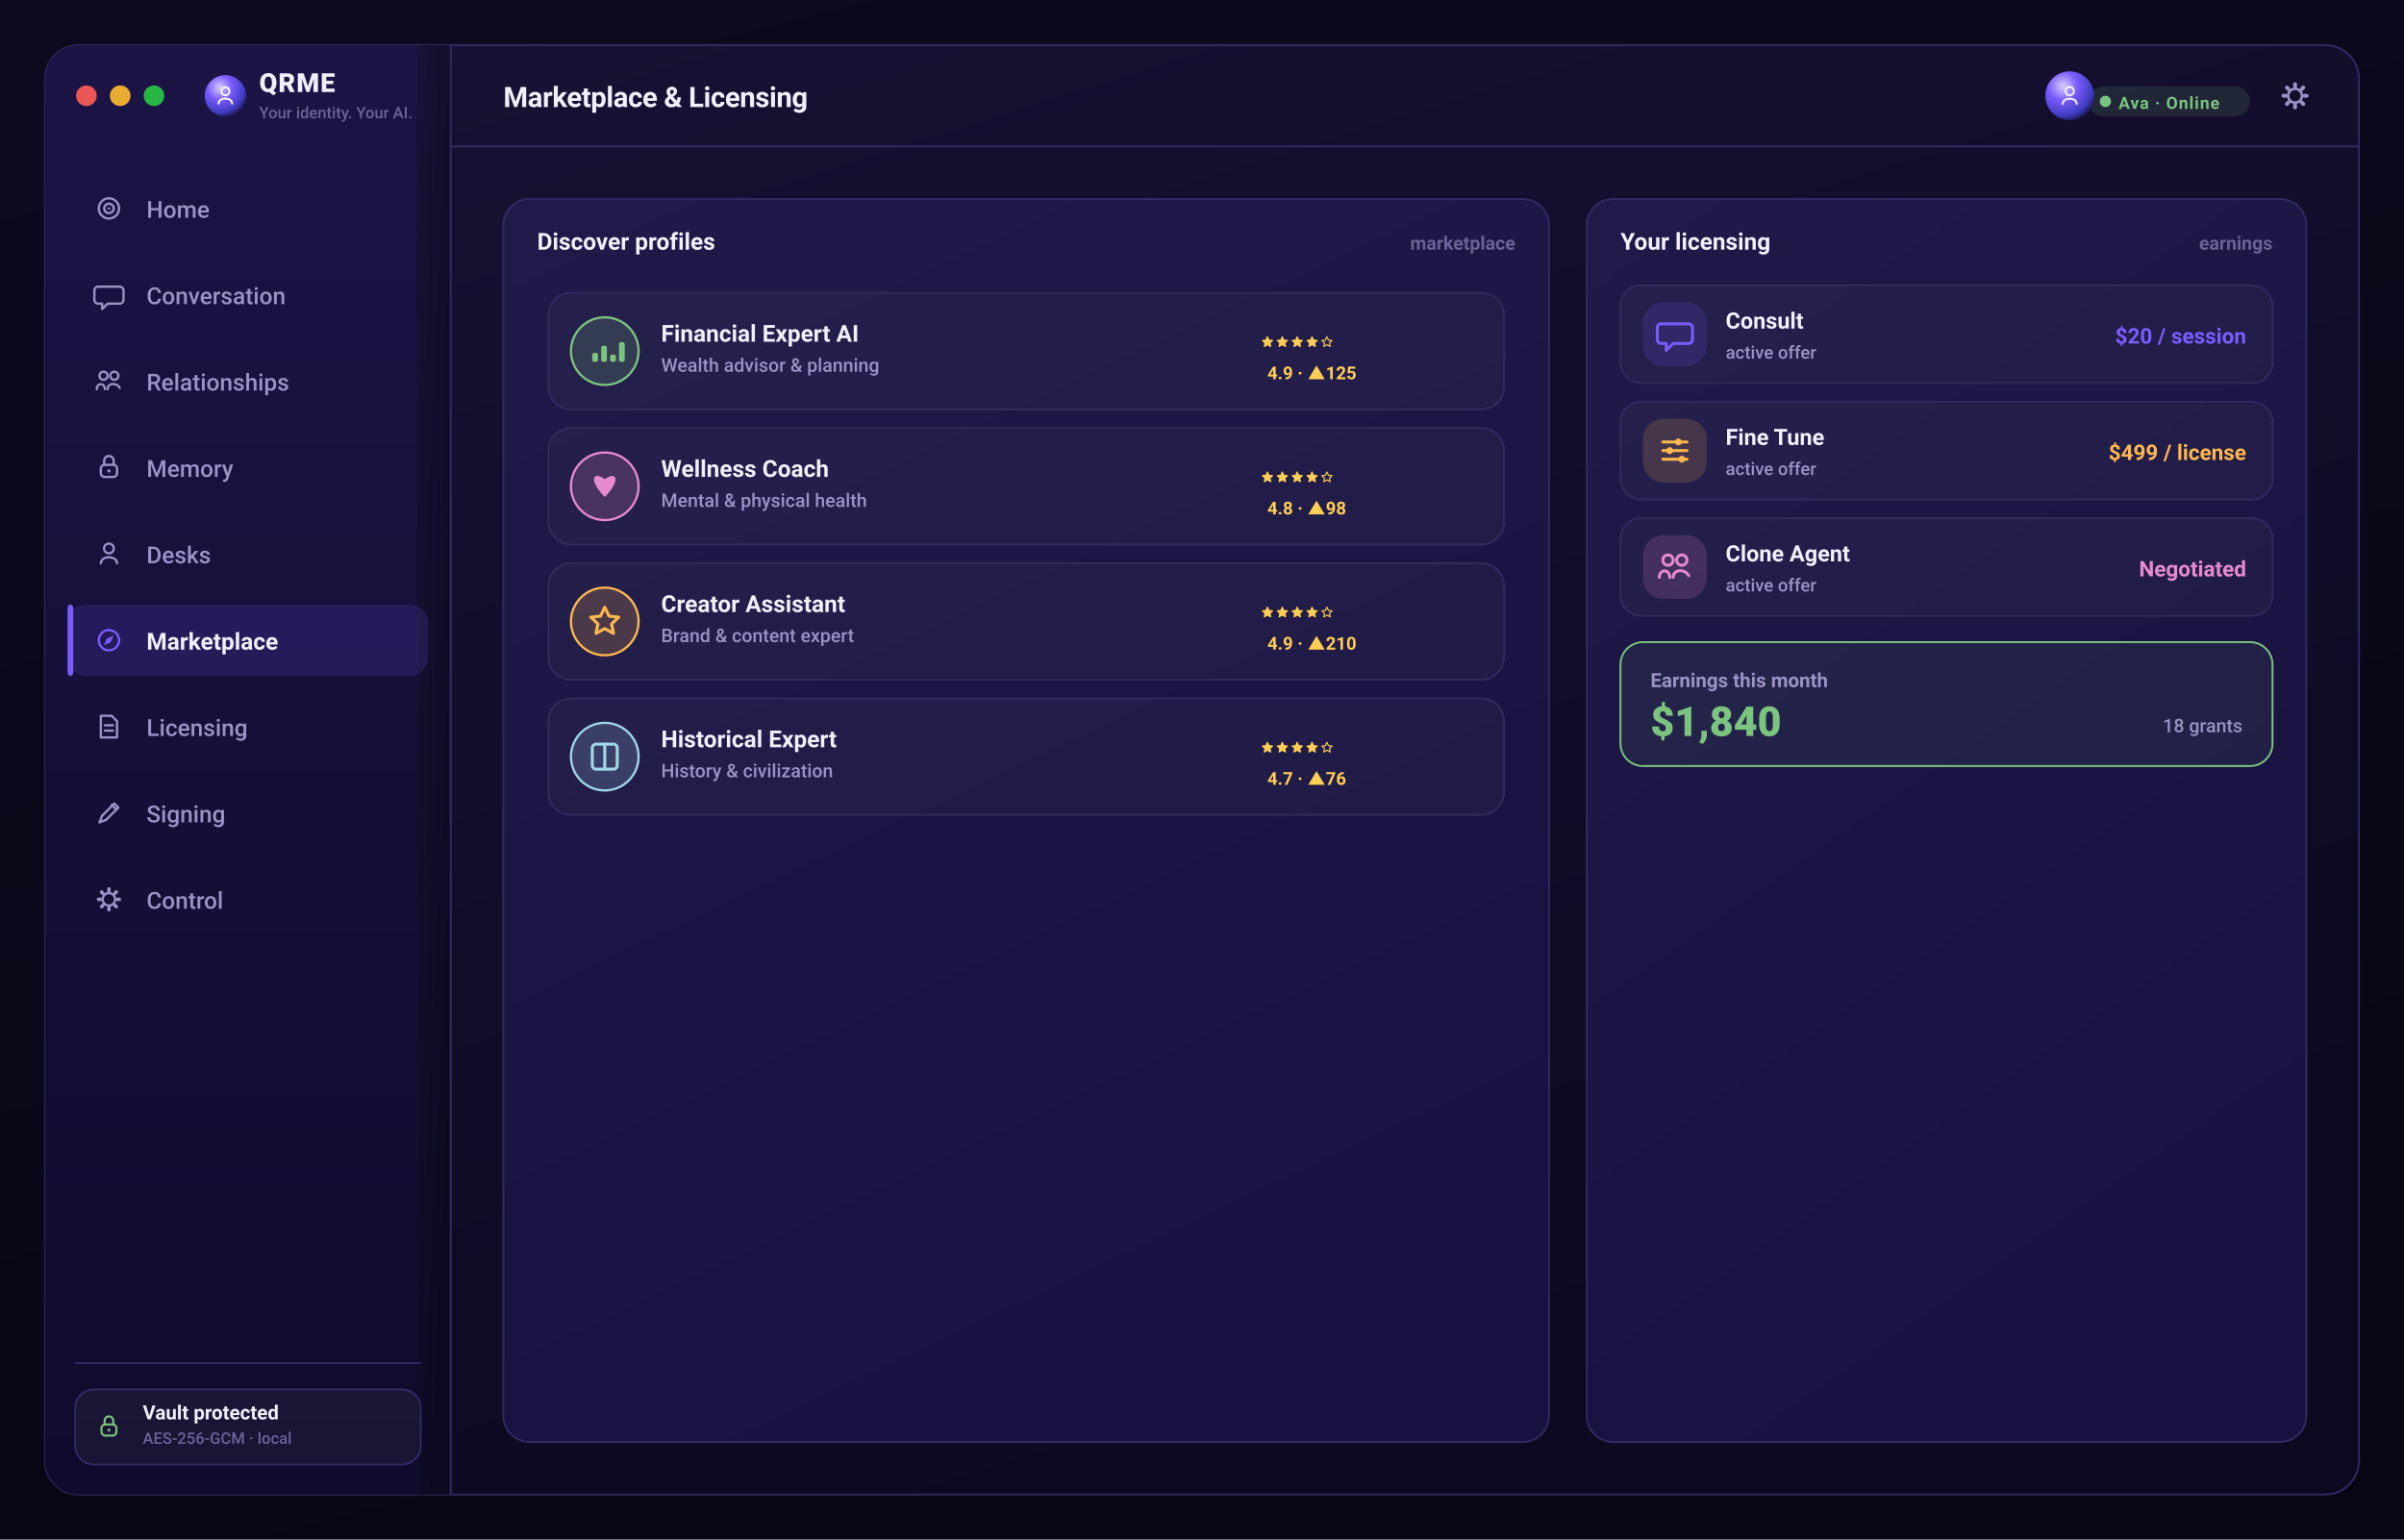
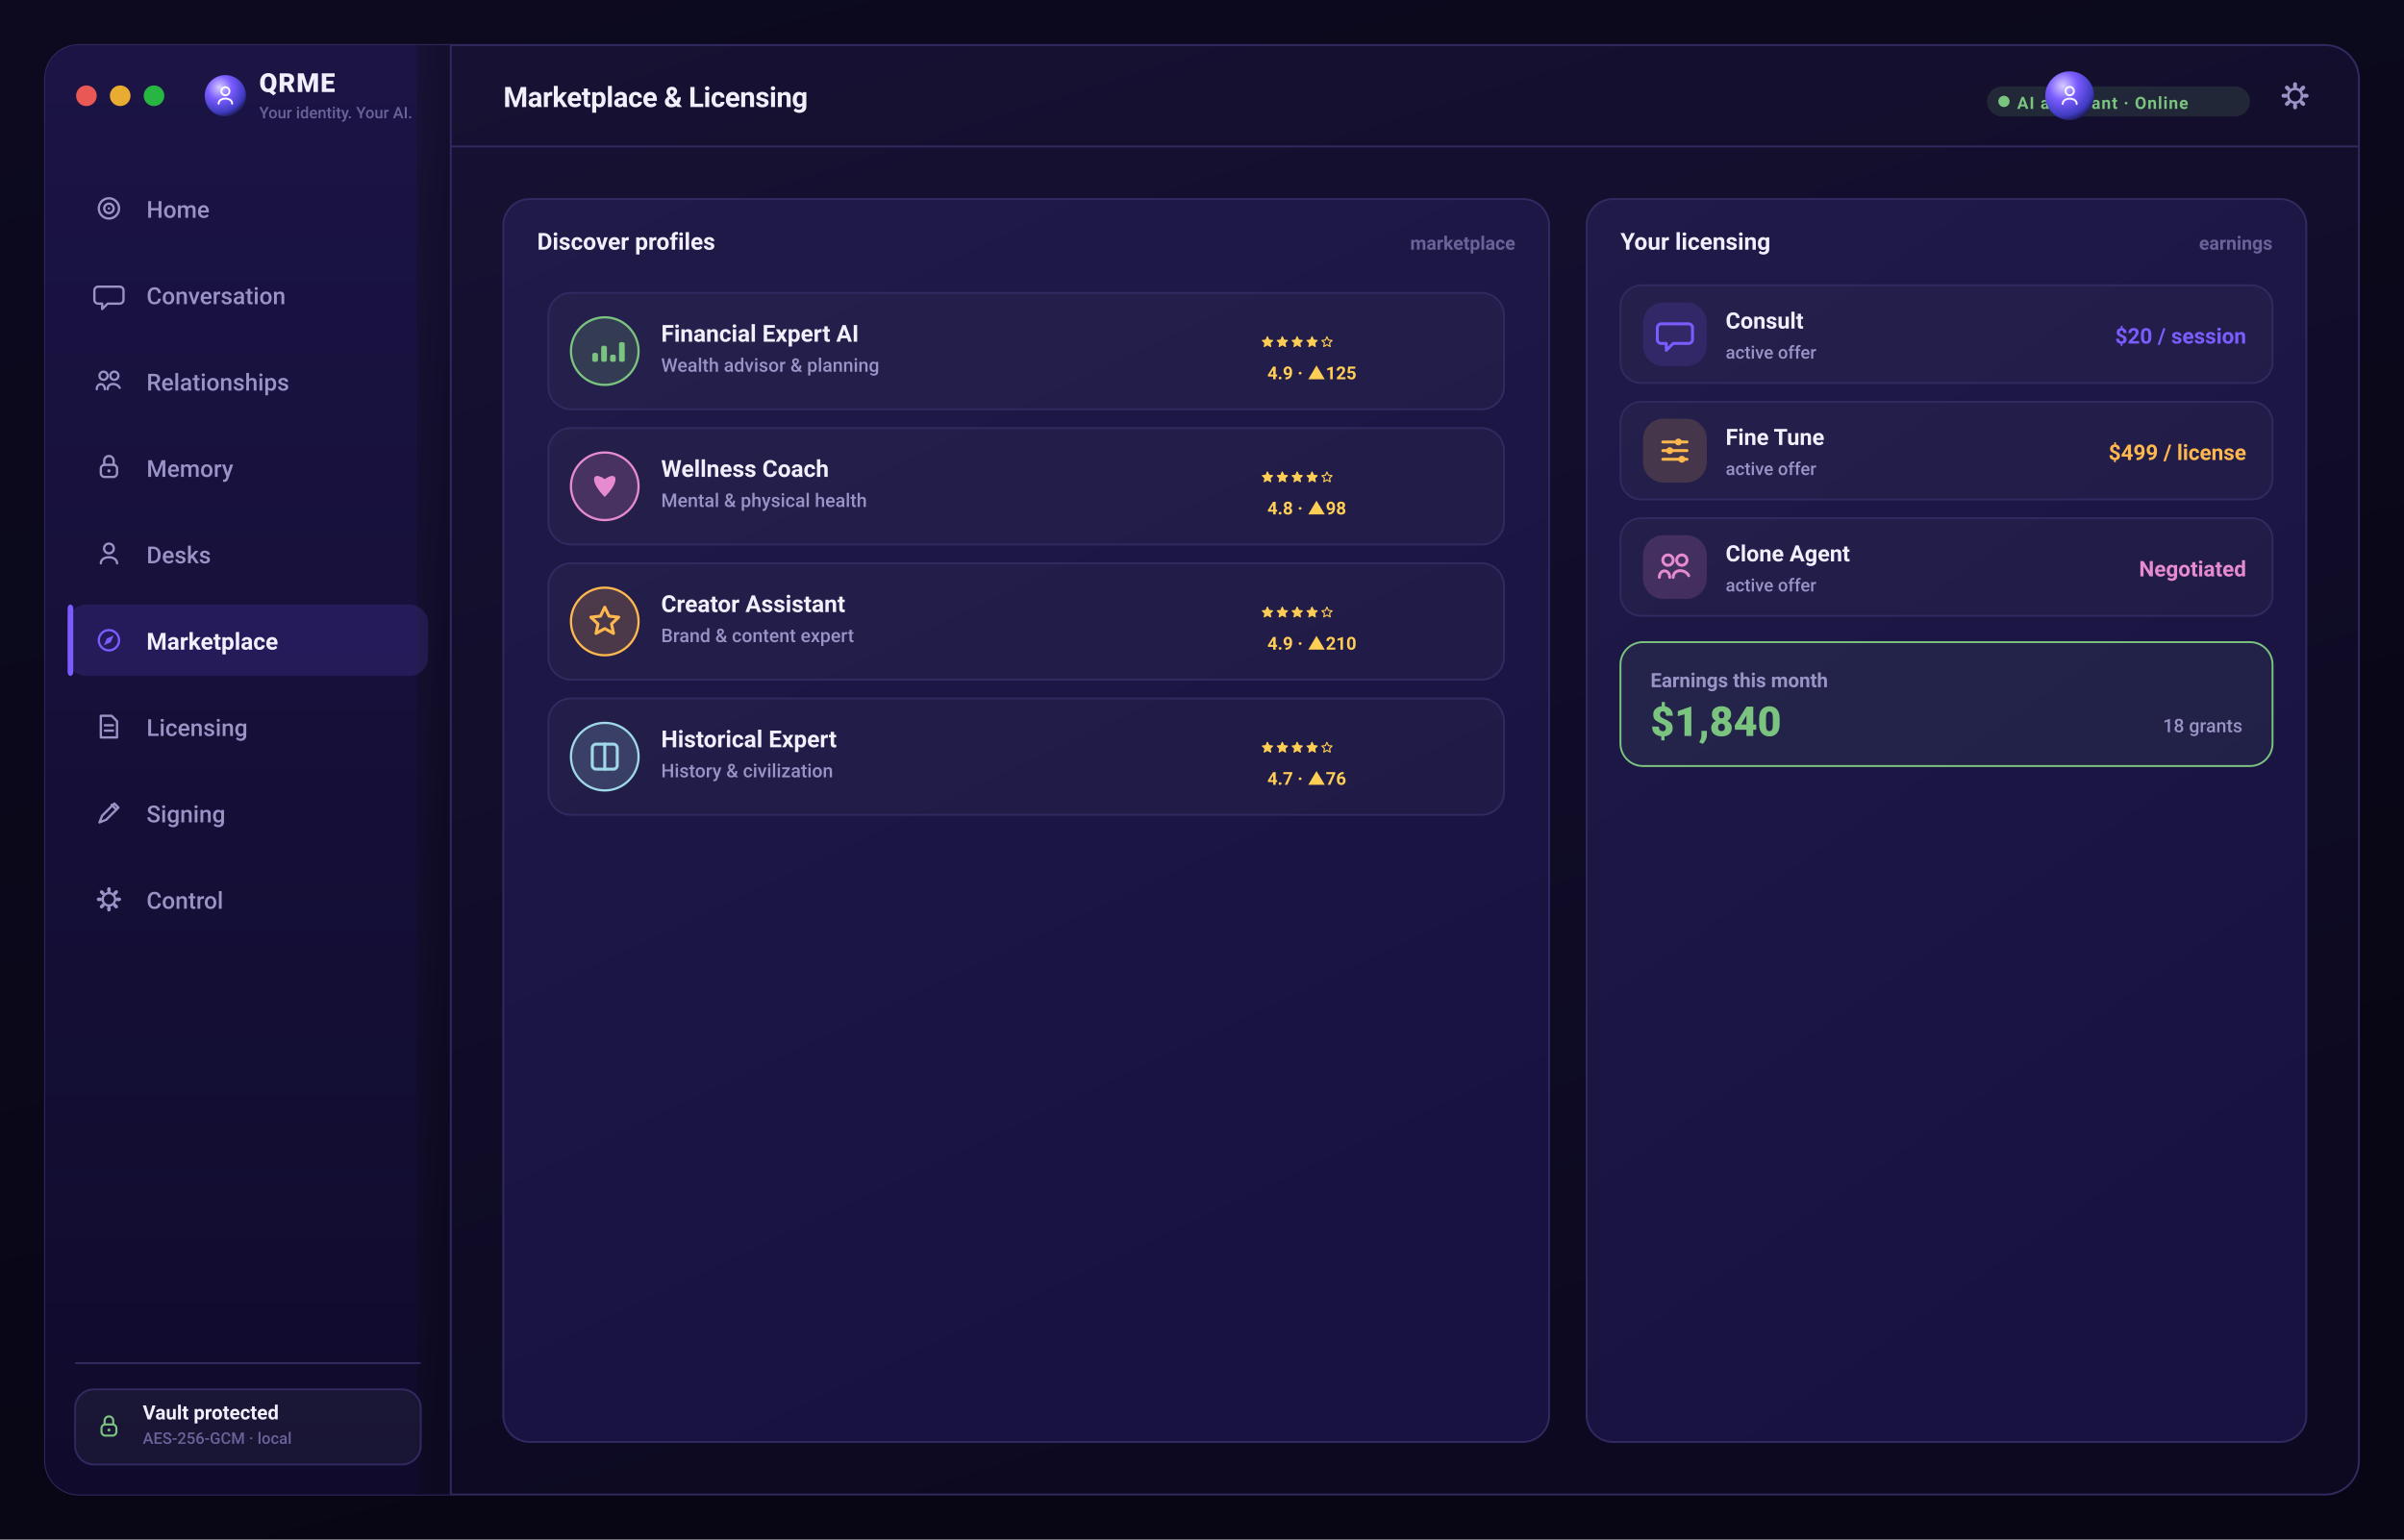
<svg xmlns="http://www.w3.org/2000/svg" width="1280" height="820" viewBox="0 0 1280 820" role="img" aria-label="QRME — Marketplace &amp; Licensing">
  <defs>
    <linearGradient id="gPage" x1="0" y1="0" x2="0.4" y2="1">
      <stop offset="0" stop-color="#0d0a20" />
      <stop offset="1" stop-color="#080614" />
    </linearGradient>
    <linearGradient id="gScr" x1="0" y1="0" x2="0.5" y2="1">
      <stop offset="0" stop-color="#181235" />
      <stop offset="1" stop-color="#0c0920" />
    </linearGradient>
    <linearGradient id="gSide" x1="0" y1="0" x2="0" y2="1">
      <stop offset="0" stop-color="#1b1445" />
      <stop offset="1" stop-color="#100b2c" />
    </linearGradient>
    <linearGradient id="gCard" x1="0" y1="0" x2="0.4" y2="1">
      <stop offset="0" stop-color="#201a48" />
      <stop offset="1" stop-color="#181240" />
    </linearGradient>
    <linearGradient id="gBrand" x1="0" y1="0" x2="1" y2="0">
      <stop offset="0" stop-color="#7b5cff" />
      <stop offset="1" stop-color="#9d7bff" />
    </linearGradient>
    <linearGradient id="gAmber" x1="0" y1="0" x2="1" y2="0">
      <stop offset="0" stop-color="#ffb84d" />
      <stop offset="1" stop-color="#ffd27a" />
    </linearGradient>
    <radialGradient id="orb" cx="36%" cy="30%" r="78%">
      <stop offset="0" stop-color="#d9ccff" />
      <stop offset="38%" stop-color="#7b5cff" />
      <stop offset="78%" stop-color="#3f3bc0" />
      <stop offset="100%" stop-color="#140f34" />
    </radialGradient>
  </defs>
  <rect x="0.0" y="0.0" width="1280.0" height="820.0" rx="0" fill="url(#gPage)" />
  <rect x="24" y="24" width="1232" height="772" rx="18" fill="url(#gScr)" stroke="#302a60" stroke-width="1" />
  <rect x="24.0" y="24.0" width="216.0" height="772.0" rx="18" fill="url(#gSide)" />
  <rect x="222.0" y="24.0" width="18.0" height="772.0" rx="0" fill="url(#gScr)" />
  <line x1="240" y1="24" x2="240" y2="796" stroke="#302a60" stroke-width="1" />
  <line x1="240" y1="78" x2="1256" y2="78" stroke="#302a60" stroke-width="1" />
  <circle cx="46" cy="51" r="5.5" fill="#ff5f57" opacity="0.9" />
  <circle cx="64" cy="51" r="5.5" fill="#febc2e" opacity="0.9" />
  <circle cx="82" cy="51" r="5.5" fill="#28c840" opacity="0.9" />
  <circle cx="120" cy="51" r="11" fill="url(#orb)" />
  <circle cx="120" cy="48.6" r="2.16" fill="none" stroke="rgba(255,255,255,0.95)" stroke-width="1.02" stroke-linecap="round" stroke-linejoin="round" />
  <path d="M116.4 55.2 c0 -3.6 7.2 -3.6 7.2 0" fill="none" stroke="rgba(255,255,255,0.95)" stroke-width="1.02" stroke-linecap="round" stroke-linejoin="round" />
  <text x="138.0" y="49.0" font-family="-apple-system,BlinkMacSystemFont,'SF Pro Display','SF Pro Text','Segoe UI',Roboto,system-ui,sans-serif" font-size="14" font-weight="800" fill="#f2effc" text-anchor="start" letter-spacing="0.5">QRME</text>
  <text x="138.0" y="63.0" font-family="-apple-system,BlinkMacSystemFont,'SF Pro Display','SF Pro Text','Segoe UI',Roboto,system-ui,sans-serif" font-size="8.5" font-weight="500" fill="#6a6399" text-anchor="start">Your identity. Your AI.</text>
  <text x="268.0" y="57.0" font-family="-apple-system,BlinkMacSystemFont,'SF Pro Display','SF Pro Text','Segoe UI',Roboto,system-ui,sans-serif" font-size="15" font-weight="700" fill="#f2effc" text-anchor="start" letter-spacing="-0.2">Marketplace &amp; Licensing</text>
  <rect x="1220.96" y="43.8" width="2.08" height="3.2" rx="1" transform="rotate(0 1222 51)" fill="#9a93c6" />
  <rect x="1220.96" y="43.8" width="2.08" height="3.2" rx="1" transform="rotate(45 1222 51)" fill="#9a93c6" />
  <rect x="1220.96" y="43.8" width="2.08" height="3.2" rx="1" transform="rotate(90 1222 51)" fill="#9a93c6" />
  <rect x="1220.96" y="43.8" width="2.08" height="3.2" rx="1" transform="rotate(135 1222 51)" fill="#9a93c6" />
  <rect x="1220.96" y="43.8" width="2.08" height="3.2" rx="1" transform="rotate(180 1222 51)" fill="#9a93c6" />
  <rect x="1220.96" y="43.8" width="2.08" height="3.2" rx="1" transform="rotate(225 1222 51)" fill="#9a93c6" />
  <rect x="1220.96" y="43.8" width="2.08" height="3.2" rx="1" transform="rotate(270 1222 51)" fill="#9a93c6" />
  <rect x="1220.96" y="43.8" width="2.08" height="3.2" rx="1" transform="rotate(315 1222 51)" fill="#9a93c6" />
  <circle cx="1222" cy="51" r="3.68" fill="none" stroke="#9a93c6" stroke-width="1.36" stroke-linecap="round" stroke-linejoin="round" />
-   <rect x="1112.0" y="46.0" width="86.0" height="16.0" rx="8" fill="rgba(123,196,127,0.14)" />
-   <circle cx="1121.0" cy="54" r="3" fill="#7bc47f" />
-   <text x="1128.0" y="58.0" font-family="-apple-system,BlinkMacSystemFont,'SF Pro Display','SF Pro Text','Segoe UI',Roboto,system-ui,sans-serif" font-size="9" font-weight="700" fill="#7bc47f" text-anchor="start" letter-spacing="0.5">Ava · Online</text>
+   <rect x="1058.0" y="46.0" width="140.0" height="16.0" rx="8" fill="rgba(123,196,127,0.14)" />
+   <circle cx="1067.0" cy="54" r="3" fill="#7bc47f" />
+   <text x="1074.0" y="58.0" font-family="-apple-system,BlinkMacSystemFont,'SF Pro Display','SF Pro Text','Segoe UI',Roboto,system-ui,sans-serif" font-size="9" font-weight="700" fill="#7bc47f" text-anchor="start" letter-spacing="0.5">AI assistant · Online</text>
  <circle cx="1102" cy="51" r="13" fill="url(#orb)" />
  <circle cx="1102" cy="48.52" r="2.232" fill="none" stroke="rgba(255,255,255,0.9)" stroke-width="1.05" stroke-linecap="round" stroke-linejoin="round" />
  <path d="M1098.28 55.34 c0 -3.72 7.44 -3.72 7.44 0" fill="none" stroke="rgba(255,255,255,0.9)" stroke-width="1.05" stroke-linecap="round" stroke-linejoin="round" />
  <circle cx="58" cy="111" r="5.4" fill="none" stroke="#9a93c6" stroke-width="1.22" stroke-linecap="round" stroke-linejoin="round" />
  <circle cx="58" cy="111" r="2.52" fill="none" stroke="#9a93c6" stroke-width="1.22" stroke-linecap="round" stroke-linejoin="round" />
  <circle cx="58" cy="111" r="0.648" fill="#9a93c6" />
  <text x="78.0" y="116.0" font-family="-apple-system,BlinkMacSystemFont,'SF Pro Display','SF Pro Text','Segoe UI',Roboto,system-ui,sans-serif" font-size="12.5" font-weight="500" fill="#9a93c6" text-anchor="start">Home</text>
  <path d="M52.24 152.68 h11.52 a2 2 0 0 1 2 2 v5.04 a2 2 0 0 1 -2 2 h-6.48 l-2.88 2.88 v-2.88 h-2.16 a2 2 0 0 1 -2 -2 v-5.04 a2 2 0 0 1 2 -2 Z" fill="none" stroke="#9a93c6" stroke-width="1.22" stroke-linecap="round" stroke-linejoin="round" />
  <text x="78.0" y="162.0" font-family="-apple-system,BlinkMacSystemFont,'SF Pro Display','SF Pro Text','Segoe UI',Roboto,system-ui,sans-serif" font-size="12.5" font-weight="500" fill="#9a93c6" text-anchor="start">Conversation</text>
  <circle cx="55.12" cy="200.12" r="2.16" fill="none" stroke="#9a93c6" stroke-width="1.22" stroke-linecap="round" stroke-linejoin="round" />
  <circle cx="60.88" cy="200.12" r="2.16" fill="none" stroke="#9a93c6" stroke-width="1.22" stroke-linecap="round" stroke-linejoin="round" />
  <path d="M51.52 207.32 c0 -3.6 4.32 -3.6 4.32 0 M57.28 207.32 c0 -3.6 5.04 -3.6 6.48 -0.72" fill="none" stroke="#9a93c6" stroke-width="1.22" stroke-linecap="round" stroke-linejoin="round" />
  <text x="78.0" y="208.0" font-family="-apple-system,BlinkMacSystemFont,'SF Pro Display','SF Pro Text','Segoe UI',Roboto,system-ui,sans-serif" font-size="12.5" font-weight="500" fill="#9a93c6" text-anchor="start">Relationships</text>
  <rect x="53.68" y="247.56" width="8.64" height="6.48" rx="2" fill="none" stroke="#9a93c6" stroke-width="1.22" stroke-linecap="round" stroke-linejoin="round" />
  <path d="M55.48 247.56 v-2.16 a2.52 2.52 0 0 1 5.04 0 v2.16" fill="none" stroke="#9a93c6" stroke-width="1.22" stroke-linecap="round" stroke-linejoin="round" />
  <circle cx="58" cy="250.8" r="0.864" fill="#9a93c6" />
  <text x="78.0" y="254.0" font-family="-apple-system,BlinkMacSystemFont,'SF Pro Display','SF Pro Text','Segoe UI',Roboto,system-ui,sans-serif" font-size="12.5" font-weight="500" fill="#9a93c6" text-anchor="start">Memory</text>
  <circle cx="58" cy="292.12" r="2.592" fill="none" stroke="#9a93c6" stroke-width="1.22" stroke-linecap="round" stroke-linejoin="round" />
  <path d="M53.68 300.04 c0 -4.32 8.64 -4.32 8.64 0" fill="none" stroke="#9a93c6" stroke-width="1.22" stroke-linecap="round" stroke-linejoin="round" />
  <text x="78.0" y="300.0" font-family="-apple-system,BlinkMacSystemFont,'SF Pro Display','SF Pro Text','Segoe UI',Roboto,system-ui,sans-serif" font-size="12.5" font-weight="500" fill="#9a93c6" text-anchor="start">Desks</text>
  <rect x="36.0" y="322.0" width="192.0" height="38.0" rx="10" fill="rgba(123,92,255,0.16)" />
  <rect x="36.0" y="322.0" width="3.0" height="38.0" rx="2" fill="#7b5cff" />
  <circle cx="58" cy="341" r="5.4" fill="none" stroke="#7b5cff" stroke-width="1.22" stroke-linecap="round" stroke-linejoin="round" />
  <path d="M60.52 338.48 l-1.584 3.6 -3.6 1.584 1.584 -3.6 Z" fill="#7b5cff" />
  <text x="78.0" y="346.0" font-family="-apple-system,BlinkMacSystemFont,'SF Pro Display','SF Pro Text','Segoe UI',Roboto,system-ui,sans-serif" font-size="12.5" font-weight="650" fill="#f2effc" text-anchor="start">Marketplace</text>
  <path d="M53.68 381.24 h5.76 l2.88 2.88 v8.64 h-8.64 Z" fill="none" stroke="#9a93c6" stroke-width="1.22" stroke-linecap="round" stroke-linejoin="round" />
  <path d="M55.84 386.28 h4.32 M55.84 389.16 h4.32" fill="none" stroke="#9a93c6" stroke-width="1.22" stroke-linecap="round" stroke-linejoin="round" />
  <text x="78.0" y="392.0" font-family="-apple-system,BlinkMacSystemFont,'SF Pro Display','SF Pro Text','Segoe UI',Roboto,system-ui,sans-serif" font-size="12.5" font-weight="500" fill="#9a93c6" text-anchor="start">Licensing</text>
  <path d="M52.96 438.04 l1.44 -3.6 6.48 -6.48 2.16 2.16 -6.48 6.48 -3.6 1.44 Z" fill="none" stroke="#9a93c6" stroke-width="1.22" stroke-linecap="round" stroke-linejoin="round" />
  <path d="M59.44 428.68 l2.16 2.16" fill="none" stroke="#9a93c6" stroke-width="1.22" stroke-linecap="round" stroke-linejoin="round" />
  <text x="78.0" y="438.0" font-family="-apple-system,BlinkMacSystemFont,'SF Pro Display','SF Pro Text','Segoe UI',Roboto,system-ui,sans-serif" font-size="12.5" font-weight="500" fill="#9a93c6" text-anchor="start">Signing</text>
  <rect x="57.064" y="472.52" width="1.872" height="2.88" rx="1" transform="rotate(0 58 479)" fill="#9a93c6" />
  <rect x="57.064" y="472.52" width="1.872" height="2.88" rx="1" transform="rotate(45 58 479)" fill="#9a93c6" />
  <rect x="57.064" y="472.52" width="1.872" height="2.88" rx="1" transform="rotate(90 58 479)" fill="#9a93c6" />
  <rect x="57.064" y="472.52" width="1.872" height="2.88" rx="1" transform="rotate(135 58 479)" fill="#9a93c6" />
  <rect x="57.064" y="472.52" width="1.872" height="2.88" rx="1" transform="rotate(180 58 479)" fill="#9a93c6" />
  <rect x="57.064" y="472.52" width="1.872" height="2.88" rx="1" transform="rotate(225 58 479)" fill="#9a93c6" />
  <rect x="57.064" y="472.52" width="1.872" height="2.88" rx="1" transform="rotate(270 58 479)" fill="#9a93c6" />
  <rect x="57.064" y="472.52" width="1.872" height="2.88" rx="1" transform="rotate(315 58 479)" fill="#9a93c6" />
  <circle cx="58" cy="479" r="3.312" fill="none" stroke="#9a93c6" stroke-width="1.22" stroke-linecap="round" stroke-linejoin="round" />
  <text x="78.0" y="484.0" font-family="-apple-system,BlinkMacSystemFont,'SF Pro Display','SF Pro Text','Segoe UI',Roboto,system-ui,sans-serif" font-size="12.5" font-weight="500" fill="#9a93c6" text-anchor="start">Control</text>
  <line x1="40" y1="726" x2="224" y2="726" stroke="#302a60" stroke-width="1" />
  <rect x="40.0" y="740.0" width="184.0" height="40.0" rx="10" fill="rgba(255,255,255,0.04)" stroke="#302a60" stroke-width="1" />
  <rect x="54.04" y="758.68" width="7.92" height="5.94" rx="2" fill="none" stroke="#7bc47f" stroke-width="1.12" stroke-linecap="round" stroke-linejoin="round" />
  <path d="M55.69 758.68 v-1.98 a2.31 2.31 0 0 1 4.62 0 v1.98" fill="none" stroke="#7bc47f" stroke-width="1.12" stroke-linecap="round" stroke-linejoin="round" />
  <circle cx="58" cy="761.65" r="0.792" fill="#7bc47f" />
  <text x="76.0" y="756.0" font-family="-apple-system,BlinkMacSystemFont,'SF Pro Display','SF Pro Text','Segoe UI',Roboto,system-ui,sans-serif" font-size="10.5" font-weight="650" fill="#f2effc" text-anchor="start">Vault protected</text>
  <text x="76.0" y="769.0" font-family="-apple-system,BlinkMacSystemFont,'SF Pro Display','SF Pro Text','Segoe UI',Roboto,system-ui,sans-serif" font-size="8.5" font-weight="500" fill="#6a6399" text-anchor="start">AES-256-GCM · local</text>
  <rect x="268.0" y="106.0" width="556.8" height="662.0" rx="14" fill="url(#gCard)" stroke="#302a60" stroke-width="1" />
  <text x="286.0" y="133.0" font-family="-apple-system,BlinkMacSystemFont,'SF Pro Display','SF Pro Text','Segoe UI',Roboto,system-ui,sans-serif" font-size="12.5" font-weight="700" fill="#f2effc" text-anchor="start">Discover profiles</text>
  <text x="806.8" y="133.0" font-family="-apple-system,BlinkMacSystemFont,'SF Pro Display','SF Pro Text','Segoe UI',Roboto,system-ui,sans-serif" font-size="10" font-weight="600" fill="#6a6399" text-anchor="end">marketplace</text>
  <rect x="292.0" y="156.0" width="508.8" height="62.0" rx="12" fill="rgba(255,255,255,0.03)" stroke="#302a60" stroke-width="1" />
  <circle cx="322" cy="187" r="18" fill="rgba(123,196,127,0.18)" stroke="#7bc47f" stroke-width="1.2" />
  <rect x="315.35" y="187.95" width="3.04" height="4.75" rx="1" fill="#7bc47f" />
  <rect x="320.1" y="184.15" width="3.04" height="8.55" rx="1" fill="#7bc47f" />
  <rect x="324.85" y="188.9" width="3.04" height="3.8" rx="1" fill="#7bc47f" />
  <rect x="329.6" y="182.25" width="3.04" height="10.45" rx="1" fill="#7bc47f" />
  <text x="352.0" y="182.0" font-family="-apple-system,BlinkMacSystemFont,'SF Pro Display','SF Pro Text','Segoe UI',Roboto,system-ui,sans-serif" font-size="12.5" font-weight="700" fill="#f2effc" text-anchor="start">Financial Expert AI</text>
  <text x="352.0" y="198.0" font-family="-apple-system,BlinkMacSystemFont,'SF Pro Display','SF Pro Text','Segoe UI',Roboto,system-ui,sans-serif" font-size="10" font-weight="500" fill="#9a93c6" text-anchor="start">Wealth advisor &amp; planning</text>
  <path d="M674.8 179.36 l0.858 1.782 1.914 0.198 -1.386 1.32 0.396 1.914 -1.716 -0.99 -1.716 0.99 0.396 -1.914 -1.386 -1.32 1.914 -0.198 Z" fill="#ffce54" stroke="#ffce54" stroke-width="0.594" stroke-linejoin="round" />
  <path d="M682.72 179.36 l0.858 1.782 1.914 0.198 -1.386 1.32 0.396 1.914 -1.716 -0.99 -1.716 0.99 0.396 -1.914 -1.386 -1.32 1.914 -0.198 Z" fill="#ffce54" stroke="#ffce54" stroke-width="0.594" stroke-linejoin="round" />
  <path d="M690.64 179.36 l0.858 1.782 1.914 0.198 -1.386 1.32 0.396 1.914 -1.716 -0.99 -1.716 0.99 0.396 -1.914 -1.386 -1.32 1.914 -0.198 Z" fill="#ffce54" stroke="#ffce54" stroke-width="0.594" stroke-linejoin="round" />
  <path d="M698.56 179.36 l0.858 1.782 1.914 0.198 -1.386 1.32 0.396 1.914 -1.716 -0.99 -1.716 0.99 0.396 -1.914 -1.386 -1.32 1.914 -0.198 Z" fill="#ffce54" stroke="#ffce54" stroke-width="0.594" stroke-linejoin="round" />
  <path d="M706.48 179.36 l0.858 1.782 1.914 0.198 -1.386 1.32 0.396 1.914 -1.716 -0.99 -1.716 0.99 0.396 -1.914 -1.386 -1.32 1.914 -0.198 Z" fill="none" stroke="#ffce54" stroke-width="0.594" stroke-linejoin="round" />
  <text x="674.8" y="202.0" font-family="-apple-system,BlinkMacSystemFont,'SF Pro Display','SF Pro Text','Segoe UI',Roboto,system-ui,sans-serif" font-size="9.5" font-weight="600" fill="#ffce54" text-anchor="start">4.9 · ▲125</text>
  <rect x="292.0" y="228.0" width="508.8" height="62.0" rx="12" fill="rgba(255,255,255,0.03)" stroke="#302a60" stroke-width="1" />
  <circle cx="322" cy="259" r="18" fill="rgba(231,139,208,0.18)" stroke="#e78bd0" stroke-width="1.2" />
  <path d="M322 264.7 C313.45 256.15,315.35 250.45,322 255.2 C328.65 250.45,330.55 256.15,322 264.7 Z" fill="#e78bd0" />
  <text x="352.0" y="254.0" font-family="-apple-system,BlinkMacSystemFont,'SF Pro Display','SF Pro Text','Segoe UI',Roboto,system-ui,sans-serif" font-size="12.5" font-weight="700" fill="#f2effc" text-anchor="start">Wellness Coach</text>
  <text x="352.0" y="270.0" font-family="-apple-system,BlinkMacSystemFont,'SF Pro Display','SF Pro Text','Segoe UI',Roboto,system-ui,sans-serif" font-size="10" font-weight="500" fill="#9a93c6" text-anchor="start">Mental &amp; physical health</text>
  <path d="M674.8 251.36 l0.858 1.782 1.914 0.198 -1.386 1.32 0.396 1.914 -1.716 -0.99 -1.716 0.99 0.396 -1.914 -1.386 -1.32 1.914 -0.198 Z" fill="#ffce54" stroke="#ffce54" stroke-width="0.594" stroke-linejoin="round" />
  <path d="M682.72 251.36 l0.858 1.782 1.914 0.198 -1.386 1.32 0.396 1.914 -1.716 -0.99 -1.716 0.99 0.396 -1.914 -1.386 -1.32 1.914 -0.198 Z" fill="#ffce54" stroke="#ffce54" stroke-width="0.594" stroke-linejoin="round" />
  <path d="M690.64 251.36 l0.858 1.782 1.914 0.198 -1.386 1.32 0.396 1.914 -1.716 -0.99 -1.716 0.99 0.396 -1.914 -1.386 -1.32 1.914 -0.198 Z" fill="#ffce54" stroke="#ffce54" stroke-width="0.594" stroke-linejoin="round" />
  <path d="M698.56 251.36 l0.858 1.782 1.914 0.198 -1.386 1.32 0.396 1.914 -1.716 -0.99 -1.716 0.99 0.396 -1.914 -1.386 -1.32 1.914 -0.198 Z" fill="#ffce54" stroke="#ffce54" stroke-width="0.594" stroke-linejoin="round" />
  <path d="M706.48 251.36 l0.858 1.782 1.914 0.198 -1.386 1.32 0.396 1.914 -1.716 -0.99 -1.716 0.99 0.396 -1.914 -1.386 -1.32 1.914 -0.198 Z" fill="none" stroke="#ffce54" stroke-width="0.594" stroke-linejoin="round" />
  <text x="674.8" y="274.0" font-family="-apple-system,BlinkMacSystemFont,'SF Pro Display','SF Pro Text','Segoe UI',Roboto,system-ui,sans-serif" font-size="9.5" font-weight="600" fill="#ffce54" text-anchor="start">4.8 · ▲98</text>
  <rect x="292.0" y="300.0" width="508.8" height="62.0" rx="12" fill="rgba(255,255,255,0.03)" stroke="#302a60" stroke-width="1" />
  <circle cx="322" cy="331" r="18" fill="rgba(255,184,77,0.18)" stroke="#ffb84d" stroke-width="1.2" />
  <path d="M322 323.4 l2.28 4.75 5.13 0.57 -3.8 3.61 1.045 5.035 -4.655 -2.565 -4.655 2.565 1.045 -5.035 -3.8 -3.61 5.13 -0.57 Z" fill="none" stroke="#ffb84d" stroke-width="1.61" stroke-linecap="round" stroke-linejoin="round" />
  <text x="352.0" y="326.0" font-family="-apple-system,BlinkMacSystemFont,'SF Pro Display','SF Pro Text','Segoe UI',Roboto,system-ui,sans-serif" font-size="12.5" font-weight="700" fill="#f2effc" text-anchor="start">Creator Assistant</text>
  <text x="352.0" y="342.0" font-family="-apple-system,BlinkMacSystemFont,'SF Pro Display','SF Pro Text','Segoe UI',Roboto,system-ui,sans-serif" font-size="10" font-weight="500" fill="#9a93c6" text-anchor="start">Brand &amp; content expert</text>
  <path d="M674.8 323.36 l0.858 1.782 1.914 0.198 -1.386 1.32 0.396 1.914 -1.716 -0.99 -1.716 0.99 0.396 -1.914 -1.386 -1.32 1.914 -0.198 Z" fill="#ffce54" stroke="#ffce54" stroke-width="0.594" stroke-linejoin="round" />
  <path d="M682.72 323.36 l0.858 1.782 1.914 0.198 -1.386 1.32 0.396 1.914 -1.716 -0.99 -1.716 0.99 0.396 -1.914 -1.386 -1.32 1.914 -0.198 Z" fill="#ffce54" stroke="#ffce54" stroke-width="0.594" stroke-linejoin="round" />
  <path d="M690.64 323.36 l0.858 1.782 1.914 0.198 -1.386 1.32 0.396 1.914 -1.716 -0.99 -1.716 0.99 0.396 -1.914 -1.386 -1.32 1.914 -0.198 Z" fill="#ffce54" stroke="#ffce54" stroke-width="0.594" stroke-linejoin="round" />
  <path d="M698.56 323.36 l0.858 1.782 1.914 0.198 -1.386 1.32 0.396 1.914 -1.716 -0.99 -1.716 0.99 0.396 -1.914 -1.386 -1.32 1.914 -0.198 Z" fill="#ffce54" stroke="#ffce54" stroke-width="0.594" stroke-linejoin="round" />
  <path d="M706.48 323.36 l0.858 1.782 1.914 0.198 -1.386 1.32 0.396 1.914 -1.716 -0.99 -1.716 0.99 0.396 -1.914 -1.386 -1.32 1.914 -0.198 Z" fill="none" stroke="#ffce54" stroke-width="0.594" stroke-linejoin="round" />
  <text x="674.8" y="346.0" font-family="-apple-system,BlinkMacSystemFont,'SF Pro Display','SF Pro Text','Segoe UI',Roboto,system-ui,sans-serif" font-size="9.5" font-weight="600" fill="#ffce54" text-anchor="start">4.9 · ▲210</text>
  <rect x="292.0" y="372.0" width="508.8" height="62.0" rx="12" fill="rgba(255,255,255,0.03)" stroke="#302a60" stroke-width="1" />
  <circle cx="322" cy="403" r="18" fill="rgba(159,216,232,0.18)" stroke="#9fd8e8" stroke-width="1.2" />
  <rect x="315.35" y="396.35" width="13.3" height="13.3" rx="2" fill="none" stroke="#9fd8e8" stroke-width="1.61" stroke-linecap="round" stroke-linejoin="round" />
  <path d="M322 396.35 v13.3" fill="none" stroke="#9fd8e8" stroke-width="1.61" stroke-linecap="round" stroke-linejoin="round" />
  <text x="352.0" y="398.0" font-family="-apple-system,BlinkMacSystemFont,'SF Pro Display','SF Pro Text','Segoe UI',Roboto,system-ui,sans-serif" font-size="12.5" font-weight="700" fill="#f2effc" text-anchor="start">Historical Expert</text>
  <text x="352.0" y="414.0" font-family="-apple-system,BlinkMacSystemFont,'SF Pro Display','SF Pro Text','Segoe UI',Roboto,system-ui,sans-serif" font-size="10" font-weight="500" fill="#9a93c6" text-anchor="start">History &amp; civilization</text>
  <path d="M674.8 395.36 l0.858 1.782 1.914 0.198 -1.386 1.32 0.396 1.914 -1.716 -0.99 -1.716 0.99 0.396 -1.914 -1.386 -1.32 1.914 -0.198 Z" fill="#ffce54" stroke="#ffce54" stroke-width="0.594" stroke-linejoin="round" />
  <path d="M682.72 395.36 l0.858 1.782 1.914 0.198 -1.386 1.32 0.396 1.914 -1.716 -0.99 -1.716 0.99 0.396 -1.914 -1.386 -1.32 1.914 -0.198 Z" fill="#ffce54" stroke="#ffce54" stroke-width="0.594" stroke-linejoin="round" />
  <path d="M690.64 395.36 l0.858 1.782 1.914 0.198 -1.386 1.32 0.396 1.914 -1.716 -0.99 -1.716 0.99 0.396 -1.914 -1.386 -1.32 1.914 -0.198 Z" fill="#ffce54" stroke="#ffce54" stroke-width="0.594" stroke-linejoin="round" />
  <path d="M698.56 395.36 l0.858 1.782 1.914 0.198 -1.386 1.32 0.396 1.914 -1.716 -0.99 -1.716 0.99 0.396 -1.914 -1.386 -1.32 1.914 -0.198 Z" fill="#ffce54" stroke="#ffce54" stroke-width="0.594" stroke-linejoin="round" />
  <path d="M706.48 395.36 l0.858 1.782 1.914 0.198 -1.386 1.32 0.396 1.914 -1.716 -0.99 -1.716 0.99 0.396 -1.914 -1.386 -1.32 1.914 -0.198 Z" fill="none" stroke="#ffce54" stroke-width="0.594" stroke-linejoin="round" />
  <text x="674.8" y="418.0" font-family="-apple-system,BlinkMacSystemFont,'SF Pro Display','SF Pro Text','Segoe UI',Roboto,system-ui,sans-serif" font-size="9.5" font-weight="600" fill="#ffce54" text-anchor="start">4.7 · ▲76</text>
  <rect x="844.8" y="106.0" width="383.2" height="662.0" rx="14" fill="url(#gCard)" stroke="#302a60" stroke-width="1" />
  <text x="862.8" y="133.0" font-family="-apple-system,BlinkMacSystemFont,'SF Pro Display','SF Pro Text','Segoe UI',Roboto,system-ui,sans-serif" font-size="12.5" font-weight="700" fill="#f2effc" text-anchor="start">Your licensing</text>
  <text x="1210.0" y="133.0" font-family="-apple-system,BlinkMacSystemFont,'SF Pro Display','SF Pro Text','Segoe UI',Roboto,system-ui,sans-serif" font-size="10" font-weight="600" fill="#6a6399" text-anchor="end">earnings</text>
  <rect x="862.8" y="152.0" width="347.2" height="52.0" rx="11" fill="rgba(255,255,255,0.03)" stroke="#302a60" stroke-width="1" />
  <rect x="874.8" y="161.0" width="34.0" height="34.0" rx="11" fill="rgba(123,92,255,0.16)" />
  <path d="M884.44 172.48 h14.72 a2 2 0 0 1 2 2 v6.44 a2 2 0 0 1 -2 2 h-8.28 l-3.68 3.68 v-3.68 h-2.76 a2 2 0 0 1 -2 -2 v-6.44 a2 2 0 0 1 2 -2 Z" fill="none" stroke="#7b5cff" stroke-width="1.56" stroke-linecap="round" stroke-linejoin="round" />
  <text x="918.8" y="175.0" font-family="-apple-system,BlinkMacSystemFont,'SF Pro Display','SF Pro Text','Segoe UI',Roboto,system-ui,sans-serif" font-size="12" font-weight="700" fill="#f2effc" text-anchor="start">Consult</text>
  <text x="918.8" y="191.0" font-family="-apple-system,BlinkMacSystemFont,'SF Pro Display','SF Pro Text','Segoe UI',Roboto,system-ui,sans-serif" font-size="9.5" font-weight="500" fill="#9a93c6" text-anchor="start">active offer</text>
  <text x="1196.0" y="183.0" font-family="-apple-system,BlinkMacSystemFont,'SF Pro Display','SF Pro Text','Segoe UI',Roboto,system-ui,sans-serif" font-size="11.5" font-weight="700" fill="#7b5cff" text-anchor="end">$20 / session</text>
  <rect x="862.8" y="214.0" width="347.2" height="52.0" rx="11" fill="rgba(255,255,255,0.03)" stroke="#302a60" stroke-width="1" />
  <rect x="874.8" y="223.0" width="34.0" height="34.0" rx="11" fill="rgba(255,184,77,0.16)" />
  <path d="M885.36 235.4 h12.88 M885.36 240 h12.88 M885.36 244.6 h12.88" fill="none" stroke="#ffb84d" stroke-width="1.56" stroke-linecap="round" stroke-linejoin="round" />
  <circle cx="893.64" cy="235.4" r="1.84" fill="#ffb84d" />
  <circle cx="889.04" cy="240" r="1.84" fill="#ffb84d" />
  <circle cx="895.48" cy="244.6" r="1.84" fill="#ffb84d" />
  <text x="918.8" y="237.0" font-family="-apple-system,BlinkMacSystemFont,'SF Pro Display','SF Pro Text','Segoe UI',Roboto,system-ui,sans-serif" font-size="12" font-weight="700" fill="#f2effc" text-anchor="start">Fine Tune</text>
  <text x="918.8" y="253.0" font-family="-apple-system,BlinkMacSystemFont,'SF Pro Display','SF Pro Text','Segoe UI',Roboto,system-ui,sans-serif" font-size="9.5" font-weight="500" fill="#9a93c6" text-anchor="start">active offer</text>
  <text x="1196.0" y="245.0" font-family="-apple-system,BlinkMacSystemFont,'SF Pro Display','SF Pro Text','Segoe UI',Roboto,system-ui,sans-serif" font-size="11.5" font-weight="700" fill="#ffb84d" text-anchor="end">$499 / license</text>
  <rect x="862.8" y="276.0" width="347.2" height="52.0" rx="11" fill="rgba(255,255,255,0.03)" stroke="#302a60" stroke-width="1" />
  <rect x="874.8" y="285.0" width="34.0" height="34.0" rx="11" fill="rgba(231,139,208,0.16)" />
  <circle cx="888.12" cy="298.32" r="2.76" fill="none" stroke="#e78bd0" stroke-width="1.56" stroke-linecap="round" stroke-linejoin="round" />
  <circle cx="895.48" cy="298.32" r="2.76" fill="none" stroke="#e78bd0" stroke-width="1.56" stroke-linecap="round" stroke-linejoin="round" />
  <path d="M883.52 307.52 c0 -4.6 5.52 -4.6 5.52 0 M890.88 307.52 c0 -4.6 6.44 -4.6 8.28 -0.92" fill="none" stroke="#e78bd0" stroke-width="1.56" stroke-linecap="round" stroke-linejoin="round" />
  <text x="918.8" y="299.0" font-family="-apple-system,BlinkMacSystemFont,'SF Pro Display','SF Pro Text','Segoe UI',Roboto,system-ui,sans-serif" font-size="12" font-weight="700" fill="#f2effc" text-anchor="start">Clone Agent</text>
  <text x="918.8" y="315.0" font-family="-apple-system,BlinkMacSystemFont,'SF Pro Display','SF Pro Text','Segoe UI',Roboto,system-ui,sans-serif" font-size="9.5" font-weight="500" fill="#9a93c6" text-anchor="start">active offer</text>
  <text x="1196.0" y="307.0" font-family="-apple-system,BlinkMacSystemFont,'SF Pro Display','SF Pro Text','Segoe UI',Roboto,system-ui,sans-serif" font-size="11.5" font-weight="700" fill="#e78bd0" text-anchor="end">Negotiated</text>
  <rect x="862.8" y="342.0" width="347.2" height="66.0" rx="12" fill="rgba(123,196,127,0.08)" stroke="#7bc47f" stroke-width="1" />
  <text x="878.8" y="366.0" font-family="-apple-system,BlinkMacSystemFont,'SF Pro Display','SF Pro Text','Segoe UI',Roboto,system-ui,sans-serif" font-size="10.5" font-weight="600" fill="#9a93c6" text-anchor="start">Earnings this month</text>
  <text x="878.8" y="392.0" font-family="-apple-system,BlinkMacSystemFont,'SF Pro Display','SF Pro Text','Segoe UI',Roboto,system-ui,sans-serif" font-size="22" font-weight="800" fill="#7bc47f" text-anchor="start">$1,840</text>
  <text x="1194.0" y="390.0" font-family="-apple-system,BlinkMacSystemFont,'SF Pro Display','SF Pro Text','Segoe UI',Roboto,system-ui,sans-serif" font-size="10" font-weight="500" fill="#9a93c6" text-anchor="end">18 grants</text>
</svg>
